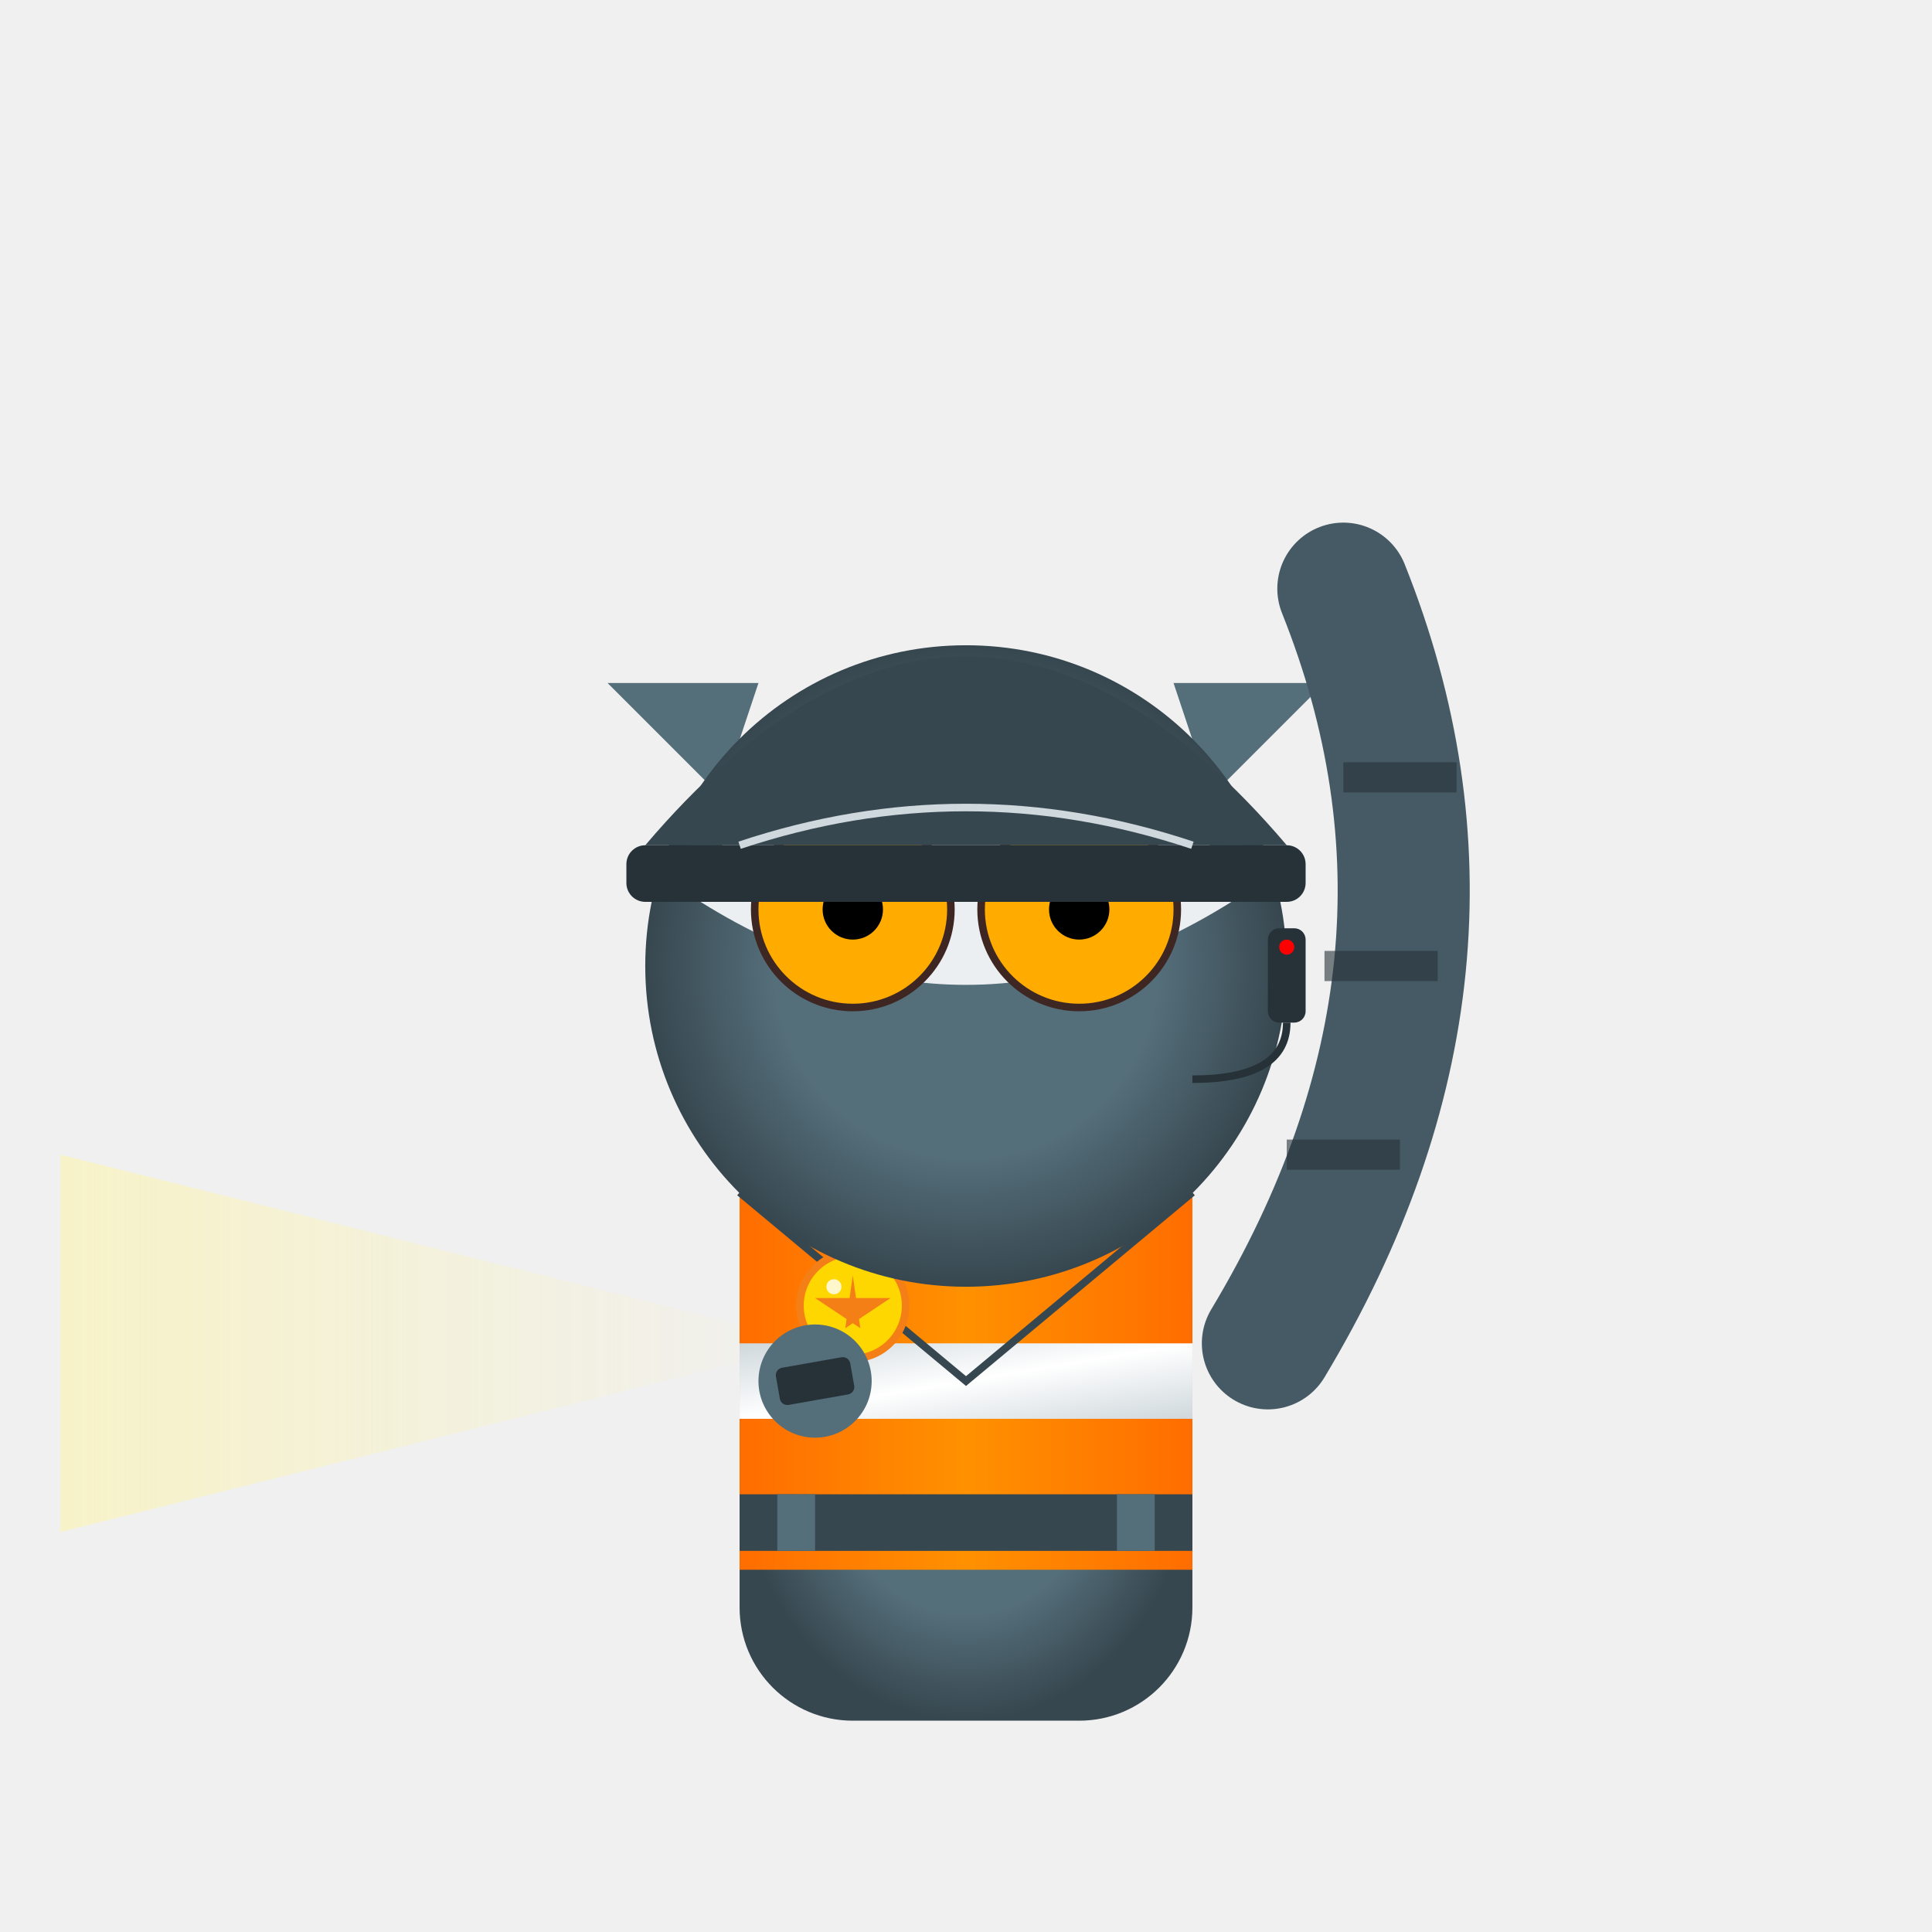
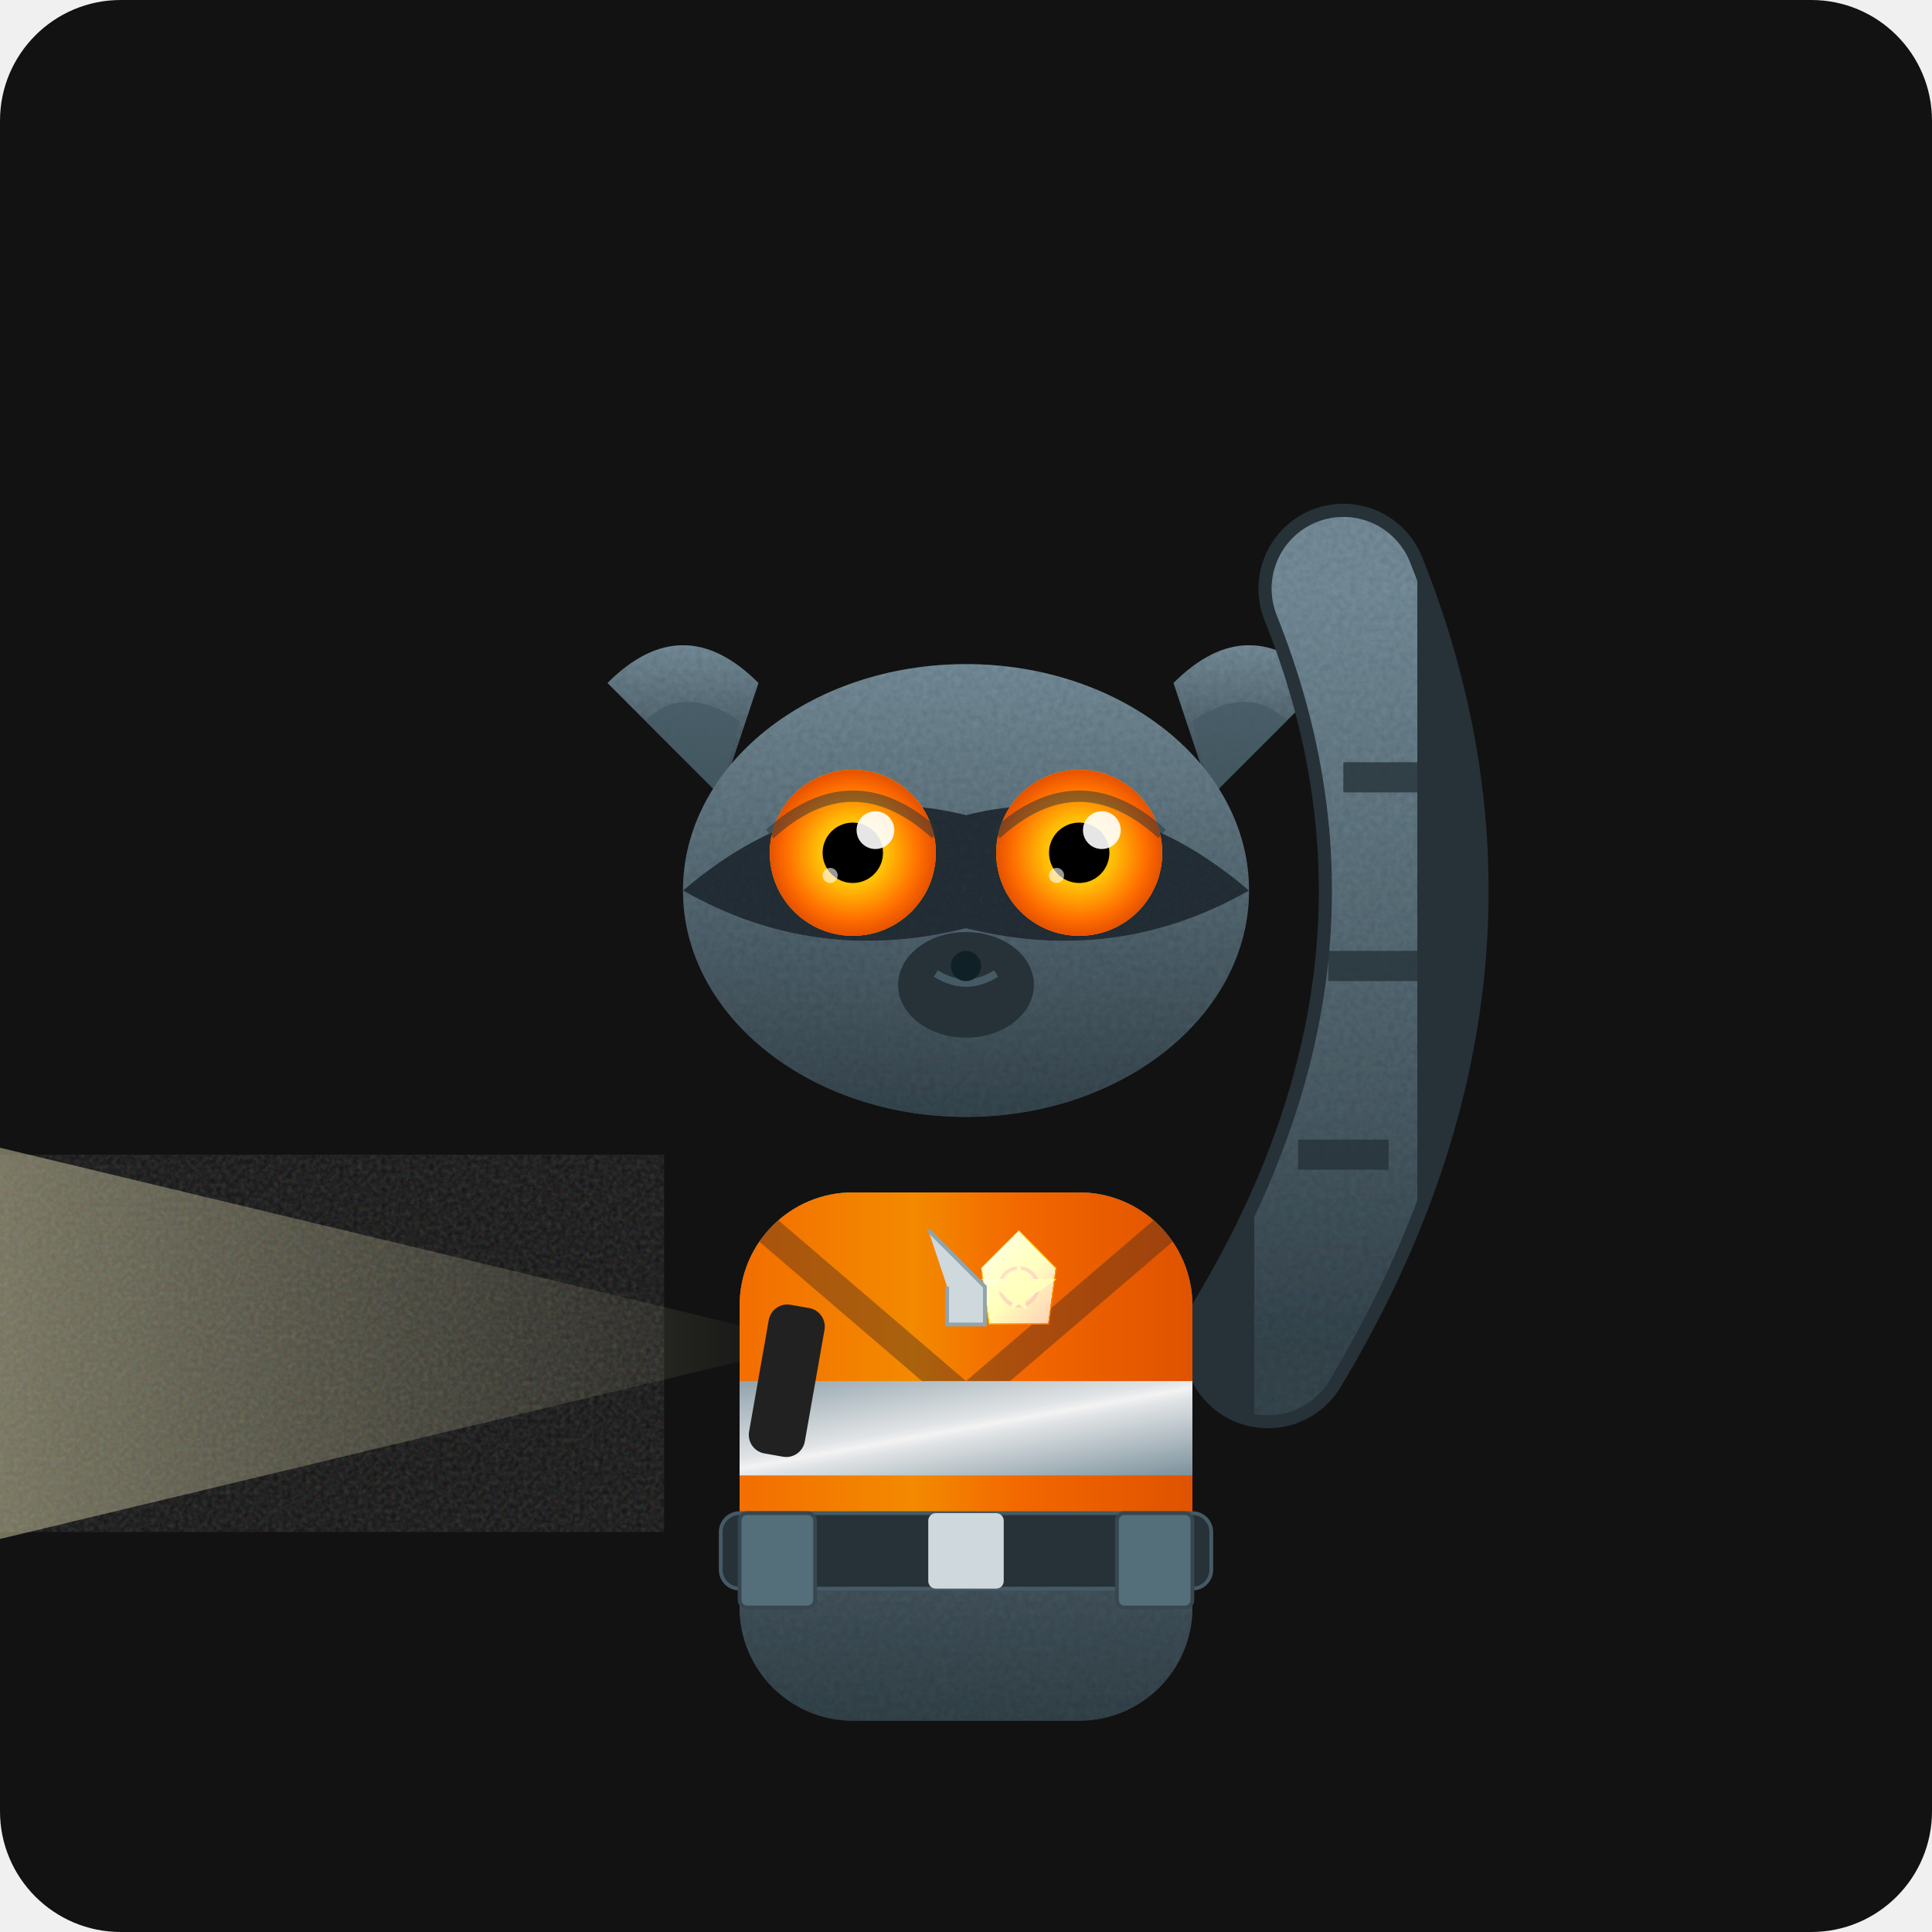
<svg xmlns="http://www.w3.org/2000/svg" viewBox="0 0 512 512">
  <defs>
-     <radialGradient id="marshalFur" cx="50%" cy="50%" r="50%">
-       <stop offset="60%" stop-color="#546E7A" />
+     <linearGradient id="marshalFurBase" x1="0%" y1="0%" x2="0%" y2="100%">
+       <stop offset="0%" stop-color="#78909C" />
      <stop offset="100%" stop-color="#37474F" />
-     </radialGradient>
+     </linearGradient>
+     <filter id="furTexture">
+       <feTurbulence type="fractalNoise" baseFrequency="0.6" numOctaves="3" result="noise" />
+       <feColorMatrix type="matrix" values="0 0 0 0 0.2  0 0 0 0 0.25  0 0 0 0 0.3  0 0 0 0.4 0" in="noise" result="coloredNoise" />
+       <feComposite operator="in" in="coloredNoise" in2="SourceGraphic" result="texture" />
+       <feBlend mode="multiply" in="texture" in2="SourceGraphic" />
+     </filter>
    <linearGradient id="highVis" x1="0%" y1="0%" x2="100%" y2="0%">
      <stop offset="0%" stop-color="#FF6D00" />
-       <stop offset="50%" stop-color="#FF9100" />
-       <stop offset="100%" stop-color="#FF6D00" />
+       <stop offset="40%" stop-color="#FF9100" />
+       <stop offset="60%" stop-color="#FF6D00" />
+       <stop offset="100%" stop-color="#E65100" />
    </linearGradient>
    <linearGradient id="silverStrip" x1="0%" y1="0%" x2="100%" y2="100%">
-       <stop offset="0%" stop-color="#CFD8DC" />
+       <stop offset="0%" stop-color="#90A4AE" />
+       <stop offset="45%" stop-color="#ECEFF1" />
      <stop offset="50%" stop-color="#FFFFFF" />
-       <stop offset="100%" stop-color="#CFD8DC" />
+       <stop offset="55%" stop-color="#ECEFF1" />
+       <stop offset="100%" stop-color="#78909C" />
    </linearGradient>
    <linearGradient id="beamGradient" x1="0%" y1="0%" x2="100%" y2="0%">
-       <stop offset="0%" stop-color="#FFF59D" stop-opacity="0.6" />
-       <stop offset="100%" stop-color="#FFF59D" stop-opacity="0" />
+       <stop offset="0%" stop-color="#FFF9C4" stop-opacity="0.8" />
+       <stop offset="100%" stop-color="#FFF9C4" stop-opacity="0" />
    </linearGradient>
+     <filter id="beamDust">
+       <feTurbulence type="fractalNoise" baseFrequency="0.8" numOctaves="3" />
+       <feColorMatrix values="0 0 0 9 -4" />
+       <feComposite operator="in" in2="SourceGraphic" />
+     </filter>
+     <linearGradient id="goldBadge" x1="0%" y1="0%" x2="100%" y2="100%">
+       <stop offset="0%" stop-color="#FFECB3" />
+       <stop offset="50%" stop-color="#FFC107" />
+       <stop offset="100%" stop-color="#FF6F00" />
+     </linearGradient>
+     <filter id="goldEmboss" x="-50%" y="-50%" width="200%" height="200%">
+       <feGaussianBlur in="SourceAlpha" stdDeviation="1" />
+       <feOffset dx="1" dy="1" result="offsetblur" />
+       <feSpecularLighting in="SourceAlpha" surfaceScale="2" specularConstant="1" specularExponent="20" result="specular">
+         <fePointLight x="-50" y="-100" z="200" />
+       </feSpecularLighting>
+       <feComposite in="specular" in2="SourceAlpha" operator="in" result="specular" />
+       <feComposite in="SourceGraphic" in2="specular" operator="arithmetic" k1="0" k2="1" k3="1" k4="0" />
+     </filter>
+     <radialGradient id="eyeAmber" cx="50%" cy="50%" r="50%">
+       <stop offset="40%" stop-color="#FFC107" />
+       <stop offset="80%" stop-color="#FF6F00" />
+       <stop offset="100%" stop-color="#E65100" />
+     </radialGradient>
    <radialGradient id="warningPulse" cx="50%" cy="50%" r="50%">
      <stop offset="80%" stop-color="#FF5722" stop-opacity="0" />
-       <stop offset="100%" stop-color="#FF5722" stop-opacity="0.3" />
+       <stop offset="100%" stop-color="#FF5722" stop-opacity="0.4" />
    </radialGradient>
-     <filter id="marshalGlow">
-       <feGaussianBlur stdDeviation="3" />
-       <feComposite in="SourceGraphic" operator="over" />
-     </filter>
-     <clipPath id="leftEyeClipEx">
-       <circle cx="-30" cy="-15" r="26" />
-     </clipPath>
-     <clipPath id="rightEyeClipEx">
-       <circle cx="30" cy="-15" r="26" />
+     <clipPath id="bodyClip">
+       <rect x="-60" y="60" width="120" height="140" rx="30" />
    </clipPath>
  </defs>
-   <rect x="0" y="0" width="512" height="512" fill="#1A1A1A" rx="32" opacity="0" />
+   <rect x="0" y="0" width="512" height="512" fill="#121212" rx="32" opacity="1" />
  <circle cx="256" cy="256" r="200" fill="url(#warningPulse)" opacity="0">
    <animate attributeName="opacity" values="0; 0.4; 0" dur="4s" repeatCount="indefinite" />
    <animate attributeName="r" values="200; 240" dur="4s" repeatCount="indefinite" />
  </circle>
  <g transform="translate(256, 256)">
    <g>
      <animateTransform attributeName="transform" type="translate" values="0,0; 0,-5; 0,0" dur="3s" repeatCount="indefinite" calcMode="spline" keySplines="0.45 0 0.55 1; 0.45 0 0.55 1" />
-       <path d="M-65,-45 L-95,-75 L-55,-75 Z" fill="#546E7A" />
-       <path d="M65,-45 L95,-75 L55,-75 Z" fill="#546E7A" />
+       <path d="M-65,-45 L-95,-75 Q-75,-95 -55,-75 Z" fill="url(#marshalFurBase)" filter="url(#furTexture)" />
+       <path d="M65,-45 L95,-75 Q75,-95 55,-75 Z" fill="url(#marshalFurBase)" filter="url(#furTexture)" />
+       <path d="M-65,-45 L-85,-65 Q-75,-75 -60,-65" fill="#455A64" opacity="0.8" />
+       <path d="M65,-45 L85,-65 Q75,-75 60,-65" fill="#455A64" opacity="0.8" />
      <g>
        <animateTransform attributeName="transform" type="rotate" values="0 85 100; 3 85 100; 0 85 100; -2 85 100; 0 85 100" dur="4s" repeatCount="indefinite" />
-         <path d="M80,100 Q140,0 100,-100" fill="none" stroke="#455A64" stroke-width="35" stroke-linecap="round" />
-         <path d="M85,50 L115,50 M95,0 L125,0 M100,-50 L130,-50" stroke="#263238" stroke-width="8" opacity="0.6" />
+         <path d="M80,100 Q140,0 100,-100" fill="none" stroke="#263238" stroke-width="45" stroke-linecap="round" />
+         <path d="M80,100 Q140,0 100,-100" fill="none" stroke="url(#marshalFurBase)" stroke-width="38" stroke-linecap="round" filter="url(#furTexture)" />
+         <path d="M88,50 L112,50 M96,0 L120,0 M100,-50 L124,-50" stroke="#263238" stroke-width="8" opacity="0.8" />
      </g>
      <g transform="translate(-40, 100)">
        <animateTransform attributeName="transform" type="rotate" values="-20; 10; -20" dur="5s" repeatCount="indefinite" calcMode="spline" keySplines="0.4 0 0.2 1; 0.4 0 0.2 1" />
-         <path d="M0,0 L-200,50 L-200,-50 Z" fill="url(#beamGradient)" opacity="0.8" />
+         <path d="M0,0 L-250,60 L-250,-60 Z" fill="url(#beamGradient)" opacity="0.6" />
+         <rect x="-240" y="-50" width="200" height="100" fill="#FFF" opacity="0.2" filter="url(#beamDust)" />
      </g>
-       <rect x="-60" y="60" width="120" height="140" rx="30" fill="url(#marshalFur)" />
-       <path d="M-60,60 H60 V160 H-60 Z" fill="url(#highVis)" />
-       <rect x="-60" y="100" width="120" height="20" fill="url(#silverStrip)">
-         <animate attributeName="opacity" values="0.8; 1; 0.8" dur="1s" repeatCount="indefinite" />
-       </rect>
-       <path d="M-60,60 L0,110 L60,60" fill="none" stroke="#37474F" stroke-width="2" />
-       <rect x="-60" y="140" width="120" height="15" fill="#37474F" />
-       <rect x="-50" y="140" width="10" height="15" fill="#546E7A" />
-       <rect x="40" y="140" width="10" height="15" fill="#546E7A" />
-       <g transform="translate(-30, 90)">
-         <circle cx="0" cy="0" r="14" fill="#FFD700" stroke="#F57F17" stroke-width="2" />
-         <path d="M0,-8 L2,6 L-10,-2 H10 L-2,6 Z" fill="#F57F17">
-           <animateTransform attributeName="transform" type="rotate" values="0; 360" dur="20s" repeatCount="indefinite" from="0 0 0" to="360 0 0" />
+       <rect x="-60" y="60" width="120" height="140" rx="30" fill="url(#marshalFurBase)" filter="url(#furTexture)" />
+       <g clip-path="url(#bodyClip)">
+         <path d="M-70,60 H70 V160 H-70 Z" fill="url(#highVis)" />
+         <path d="M-70,60 L0,120 L70,60 L70,50 L0,110 L-70,50 Z" fill="#3E2723" opacity="0.4" />
+         <rect x="-70" y="110" width="140" height="25" fill="url(#silverStrip)">
+           <animate attributeName="opacity" values="0.9; 1; 0.9" dur="1s" repeatCount="indefinite" />
+         </rect>
+         <rect x="-60" y="60" width="120" height="140" fill="#000" opacity="0.05" filter="url(#furTexture)" />
+       </g>
+       <rect x="-65" y="145" width="130" height="20" rx="5" fill="#263238" />
+       <rect x="-65" y="145" width="130" height="20" rx="5" fill="none" stroke="#455A64" stroke-width="1" />
+       <rect x="-60" y="145" width="20" height="25" rx="2" fill="#546E7A" stroke="#37474F" />
+       <rect x="40" y="145" width="20" height="25" rx="2" fill="#546E7A" stroke="#37474F" />
+       <rect x="-10" y="145" width="20" height="20" rx="2" fill="#CFD8DC" />
+       <rect x="-55" y="90" width="15" height="40" rx="5" fill="#212121" transform="rotate(10 -47 110)" />
+       <g transform="translate(0, -20)">
+         <ellipse cx="0" cy="0" rx="75" ry="60" fill="url(#marshalFurBase)" filter="url(#furTexture)" />
+         <path d="M-75,0 Q-40,20 0,10 Q40,20 75,0 Q40,-30 0,-20 Q-40,-30 -75,0" fill="#263238" filter="url(#furTexture)" />
+         <ellipse cx="0" cy="25" rx="18" ry="14" fill="#263238" />
+         <path d="M-8,22 Q0,27 8,22" stroke="#455A64" stroke-width="2" fill="none" />
+         <circle cx="0" cy="20" r="4" fill="#102027" />
+         <g transform="translate(-30, -10)">
+           <circle r="22" fill="#FFC107" />
+           <circle r="22" fill="url(#eyeAmber)" />
+           <circle r="8" fill="#000" />
+           <circle cx="6" cy="-6" r="5" fill="#FFF" opacity="0.9" />
+           <circle cx="-6" cy="6" r="2" fill="#FFF" opacity="0.6" />
+           <path d="M-22,-5 Q0,-25 22,-5" fill="none" stroke="#263238" stroke-width="3" opacity="0.5" />
+         </g>
+         <g transform="translate(30, -10)">
+           <circle r="22" fill="#FFC107" />
+           <circle r="22" fill="url(#eyeAmber)" />
+           <circle r="8" fill="#000" />
+           <circle cx="6" cy="-6" r="5" fill="#FFF" opacity="0.9" />
+           <circle cx="-6" cy="6" r="2" fill="#FFF" opacity="0.6" />
+           <path d="M-22,-5 Q0,-25 22,-5" fill="none" stroke="#263238" stroke-width="3" opacity="0.5" />
+         </g>
+       </g>
+       <g transform="translate(14, 85)" filter="url(#goldEmboss)">
+         <path d="M0,-15 L10,-5 L8,10 L-8,10 L-10,-5 Z" fill="url(#goldBadge)" />
+         <circle cx="0" cy="0" r="5" fill="none" stroke="#BF360C" stroke-width="1" opacity="0.5" />
+         <path d="M0,-8 L2,6 L-10,-2 H10 L-2,6 Z" fill="#FFF" opacity="0.8" style="mix-blend-mode: overlay">
+           <animateTransform attributeName="transform" type="rotate" values="0; 360" dur="8s" repeatCount="indefinite" from="0 0 0" to="360 0 0" />
        </path>
-         <circle cx="-5" cy="-5" r="2" fill="white" opacity="0.8">
-           <animate attributeName="opacity" values="0;1;0" dur="3s" repeatCount="indefinite" />
-         </circle>
      </g>
-       <circle cx="-40" cy="110" r="15" fill="#546E7A" />
-       <rect x="-45" y="100" width="10" height="20" rx="2" fill="#263238" transform="rotate(80 -40 110)" />
-       <circle cx="0" cy="0" r="85" fill="url(#marshalFur)" />
-       <g transform="translate(80, -10)">
-         <rect x="0" y="0" width="10" height="25" rx="3" fill="#263238" />
-         <path d="M5,25 Q5,40 -20,40" fill="none" stroke="#263238" stroke-width="2" />
-         <circle cx="5" cy="5" r="2" fill="red">
-           <animate attributeName="opacity" values="0;1;0" dur="1s" repeatCount="indefinite" />
-         </circle>
-       </g>
-       <path d="M-75,-20 Q0,30 75,-20 Q50,-55 0,-55 Q-50,-55 -75,-20" fill="#ECEFF1" />
-       <circle cx="-30" cy="-15" r="26" fill="#FFAB00" />
-       <g clip-path="url(#leftEyeClipEx)">
-         <circle cx="-30" cy="-15" r="8" fill="black">
-           <animate attributeName="cx" values="-30;-30;-38;-30;-22;-30;-30" dur="3s" calcMode="discrete" repeatCount="indefinite" />
-           <animate attributeName="cy" values="-15;-15;-19;-15;-11;-15;-15" dur="4s" calcMode="discrete" repeatCount="indefinite" />
-         </circle>
-         <rect x="-60" y="-45" width="60" height="0" fill="#ECEFF1">
-           <animate attributeName="height" values="0; 70; 70; 0; 0" keyTimes="0; 0.05; 0.08; 0.15; 1" dur="7s" repeatCount="indefinite" />
-         </rect>
-       </g>
-       <circle cx="-30" cy="-15" r="26" fill="none" stroke="#3E2723" stroke-width="2" />
-       <circle cx="30" cy="-15" r="26" fill="#FFAB00" />
-       <g clip-path="url(#rightEyeClipEx)">
-         <circle cx="30" cy="-15" r="8" fill="black">
-           <animate attributeName="cx" values="30;30;22;30;38;30;30" dur="3s" calcMode="discrete" repeatCount="indefinite" />
-           <animate attributeName="cy" values="-15;-15;-19;-15;-11;-15;-15" dur="4s" calcMode="discrete" repeatCount="indefinite" />
-         </circle>
-         <rect x="0" y="-45" width="60" height="0" fill="#ECEFF1">
-           <animate attributeName="height" values="0; 70; 70; 0; 0" keyTimes="0; 0.05; 0.08; 0.15; 1" dur="7s" repeatCount="indefinite" />
-         </rect>
-       </g>
-       <circle cx="30" cy="-15" r="26" fill="none" stroke="#3E2723" stroke-width="2" />
-       <g transform="translate(0, -12)">
-         <path d="M-85,-20 Q0,-120 85,-20" fill="#37474F" />
-         <rect x="-90" y="-20" width="180" height="15" rx="5" fill="#263238" />
-         <path d="M-60,-20 Q0,-40 60,-20" fill="none" stroke="#CFD8DC" stroke-width="2" />
-       </g>
+       <path d="M-10,70 Q0,80 5,85 L5,95 L-5,95 L-5,85" fill="#CFD8DC" stroke="#90A4AE" stroke-width="1" />
    </g>
  </g>
</svg>
